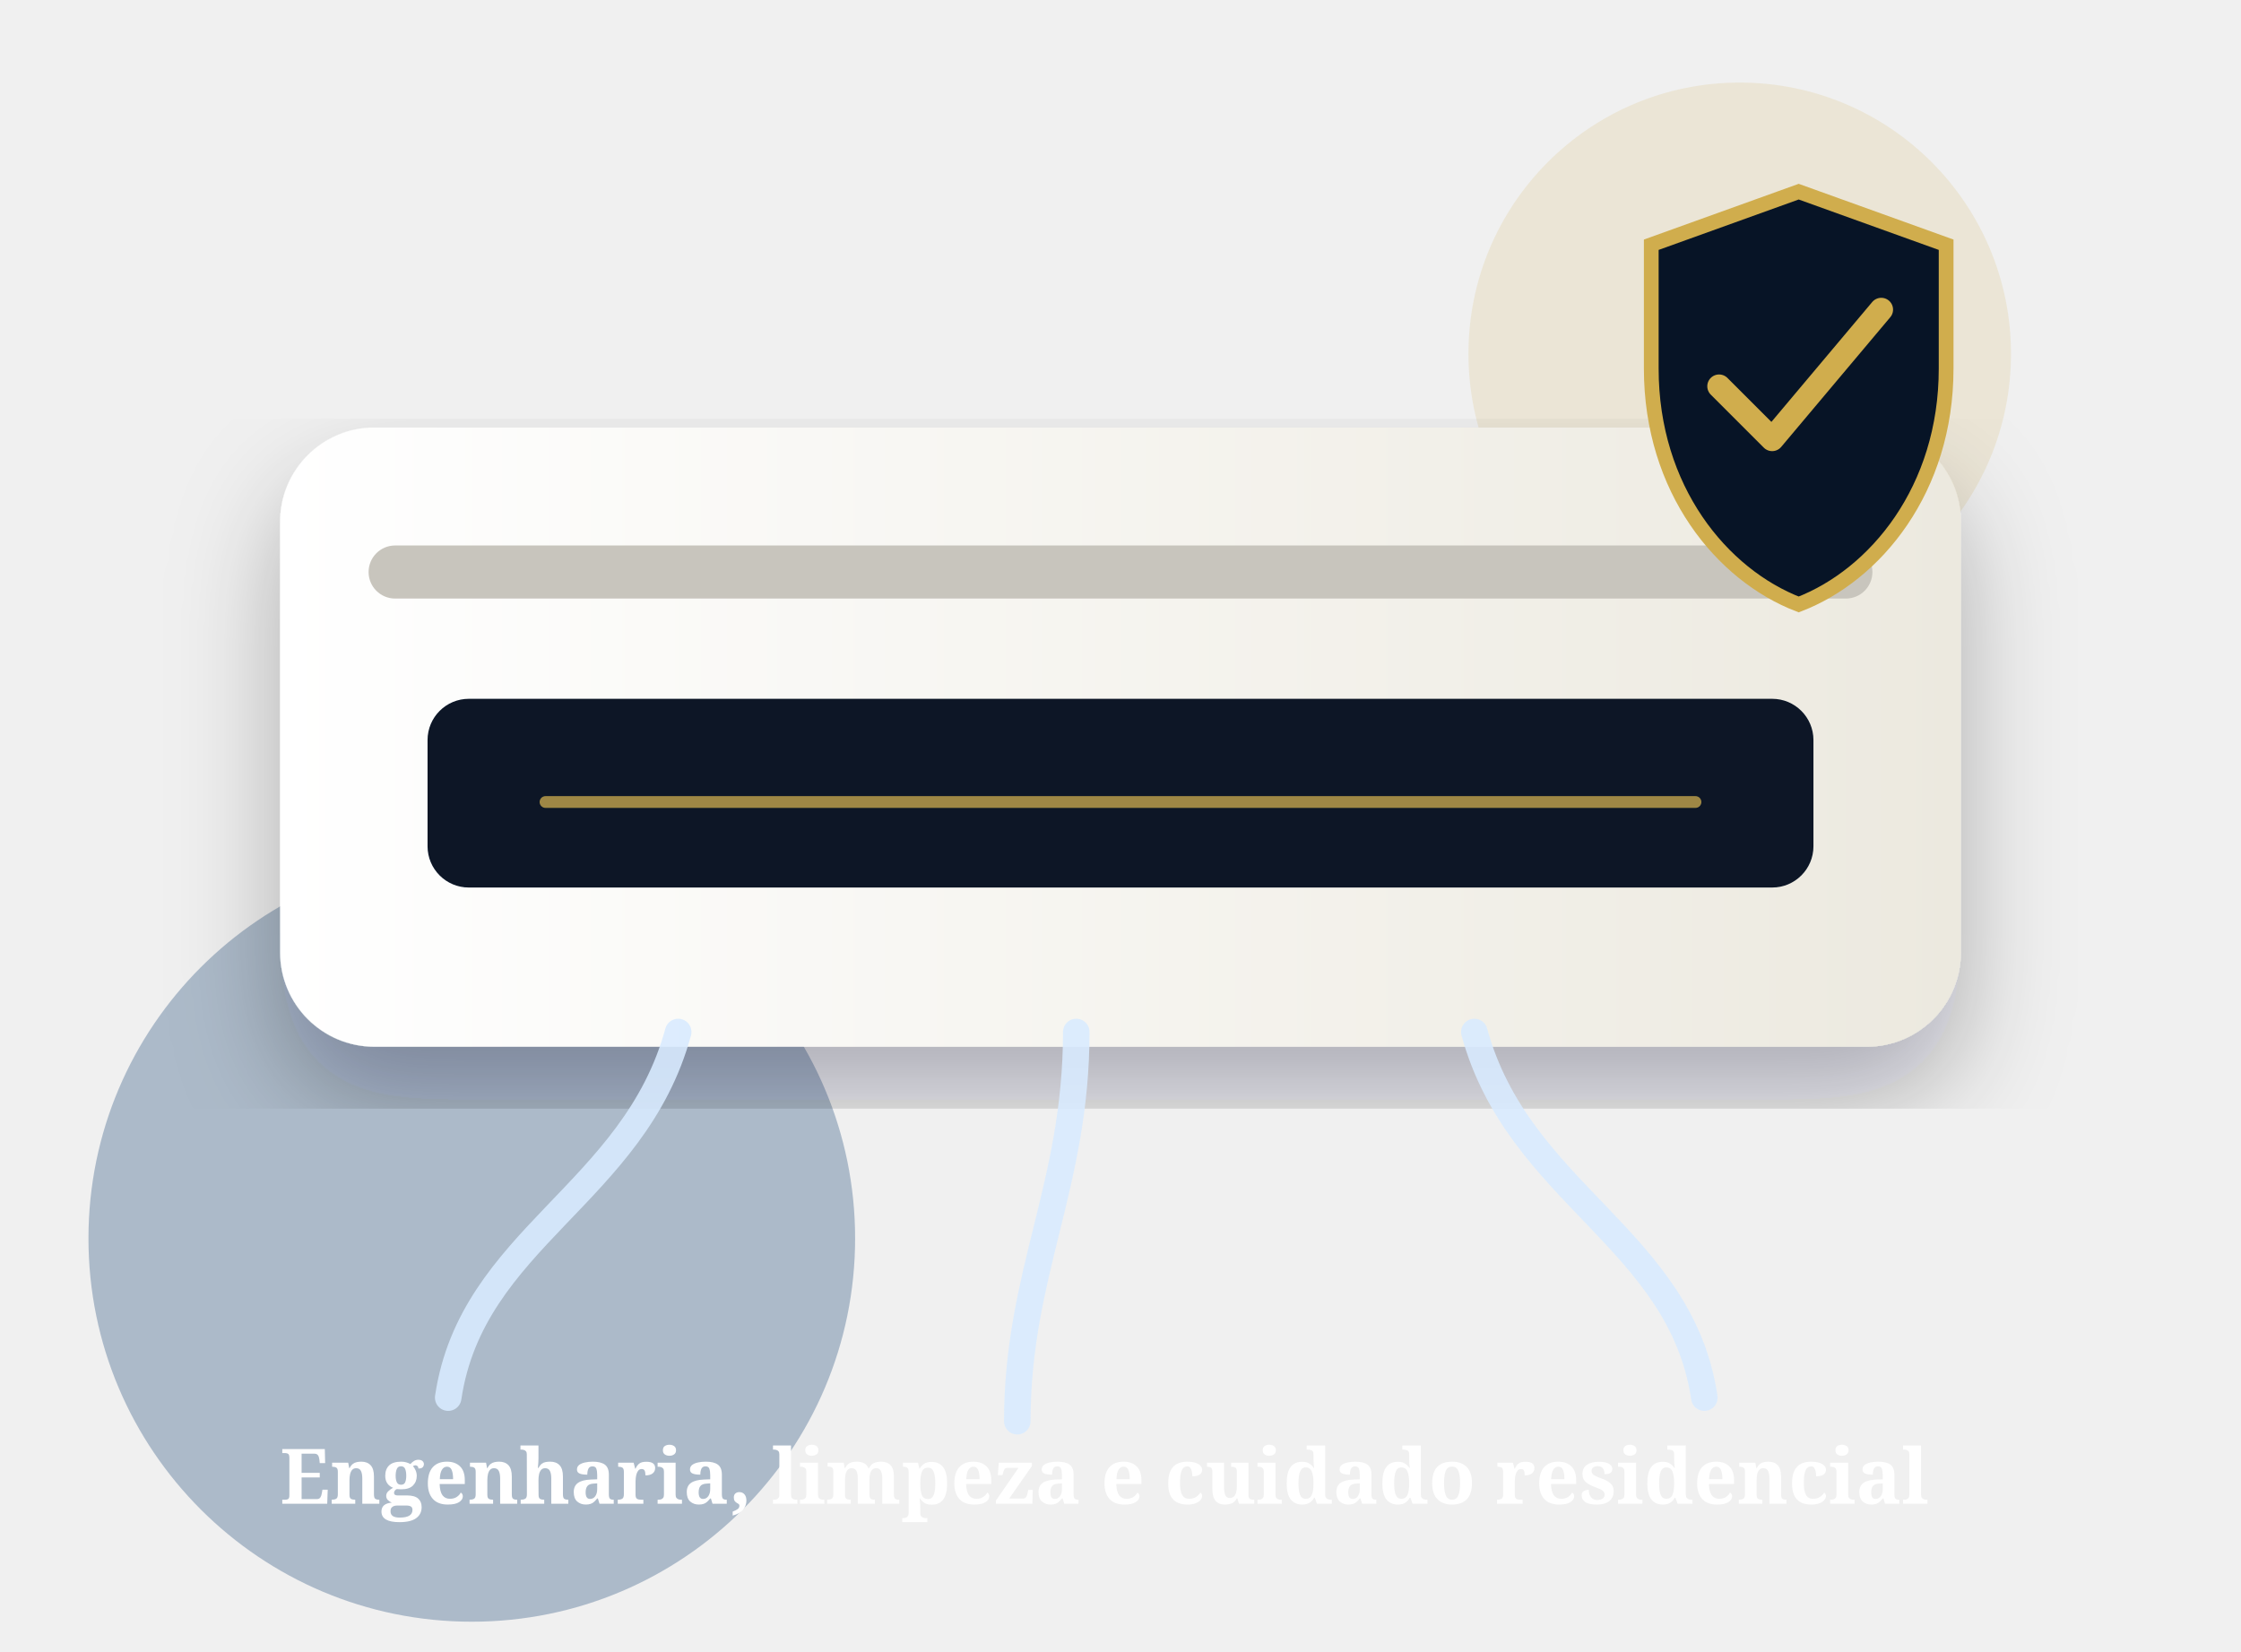
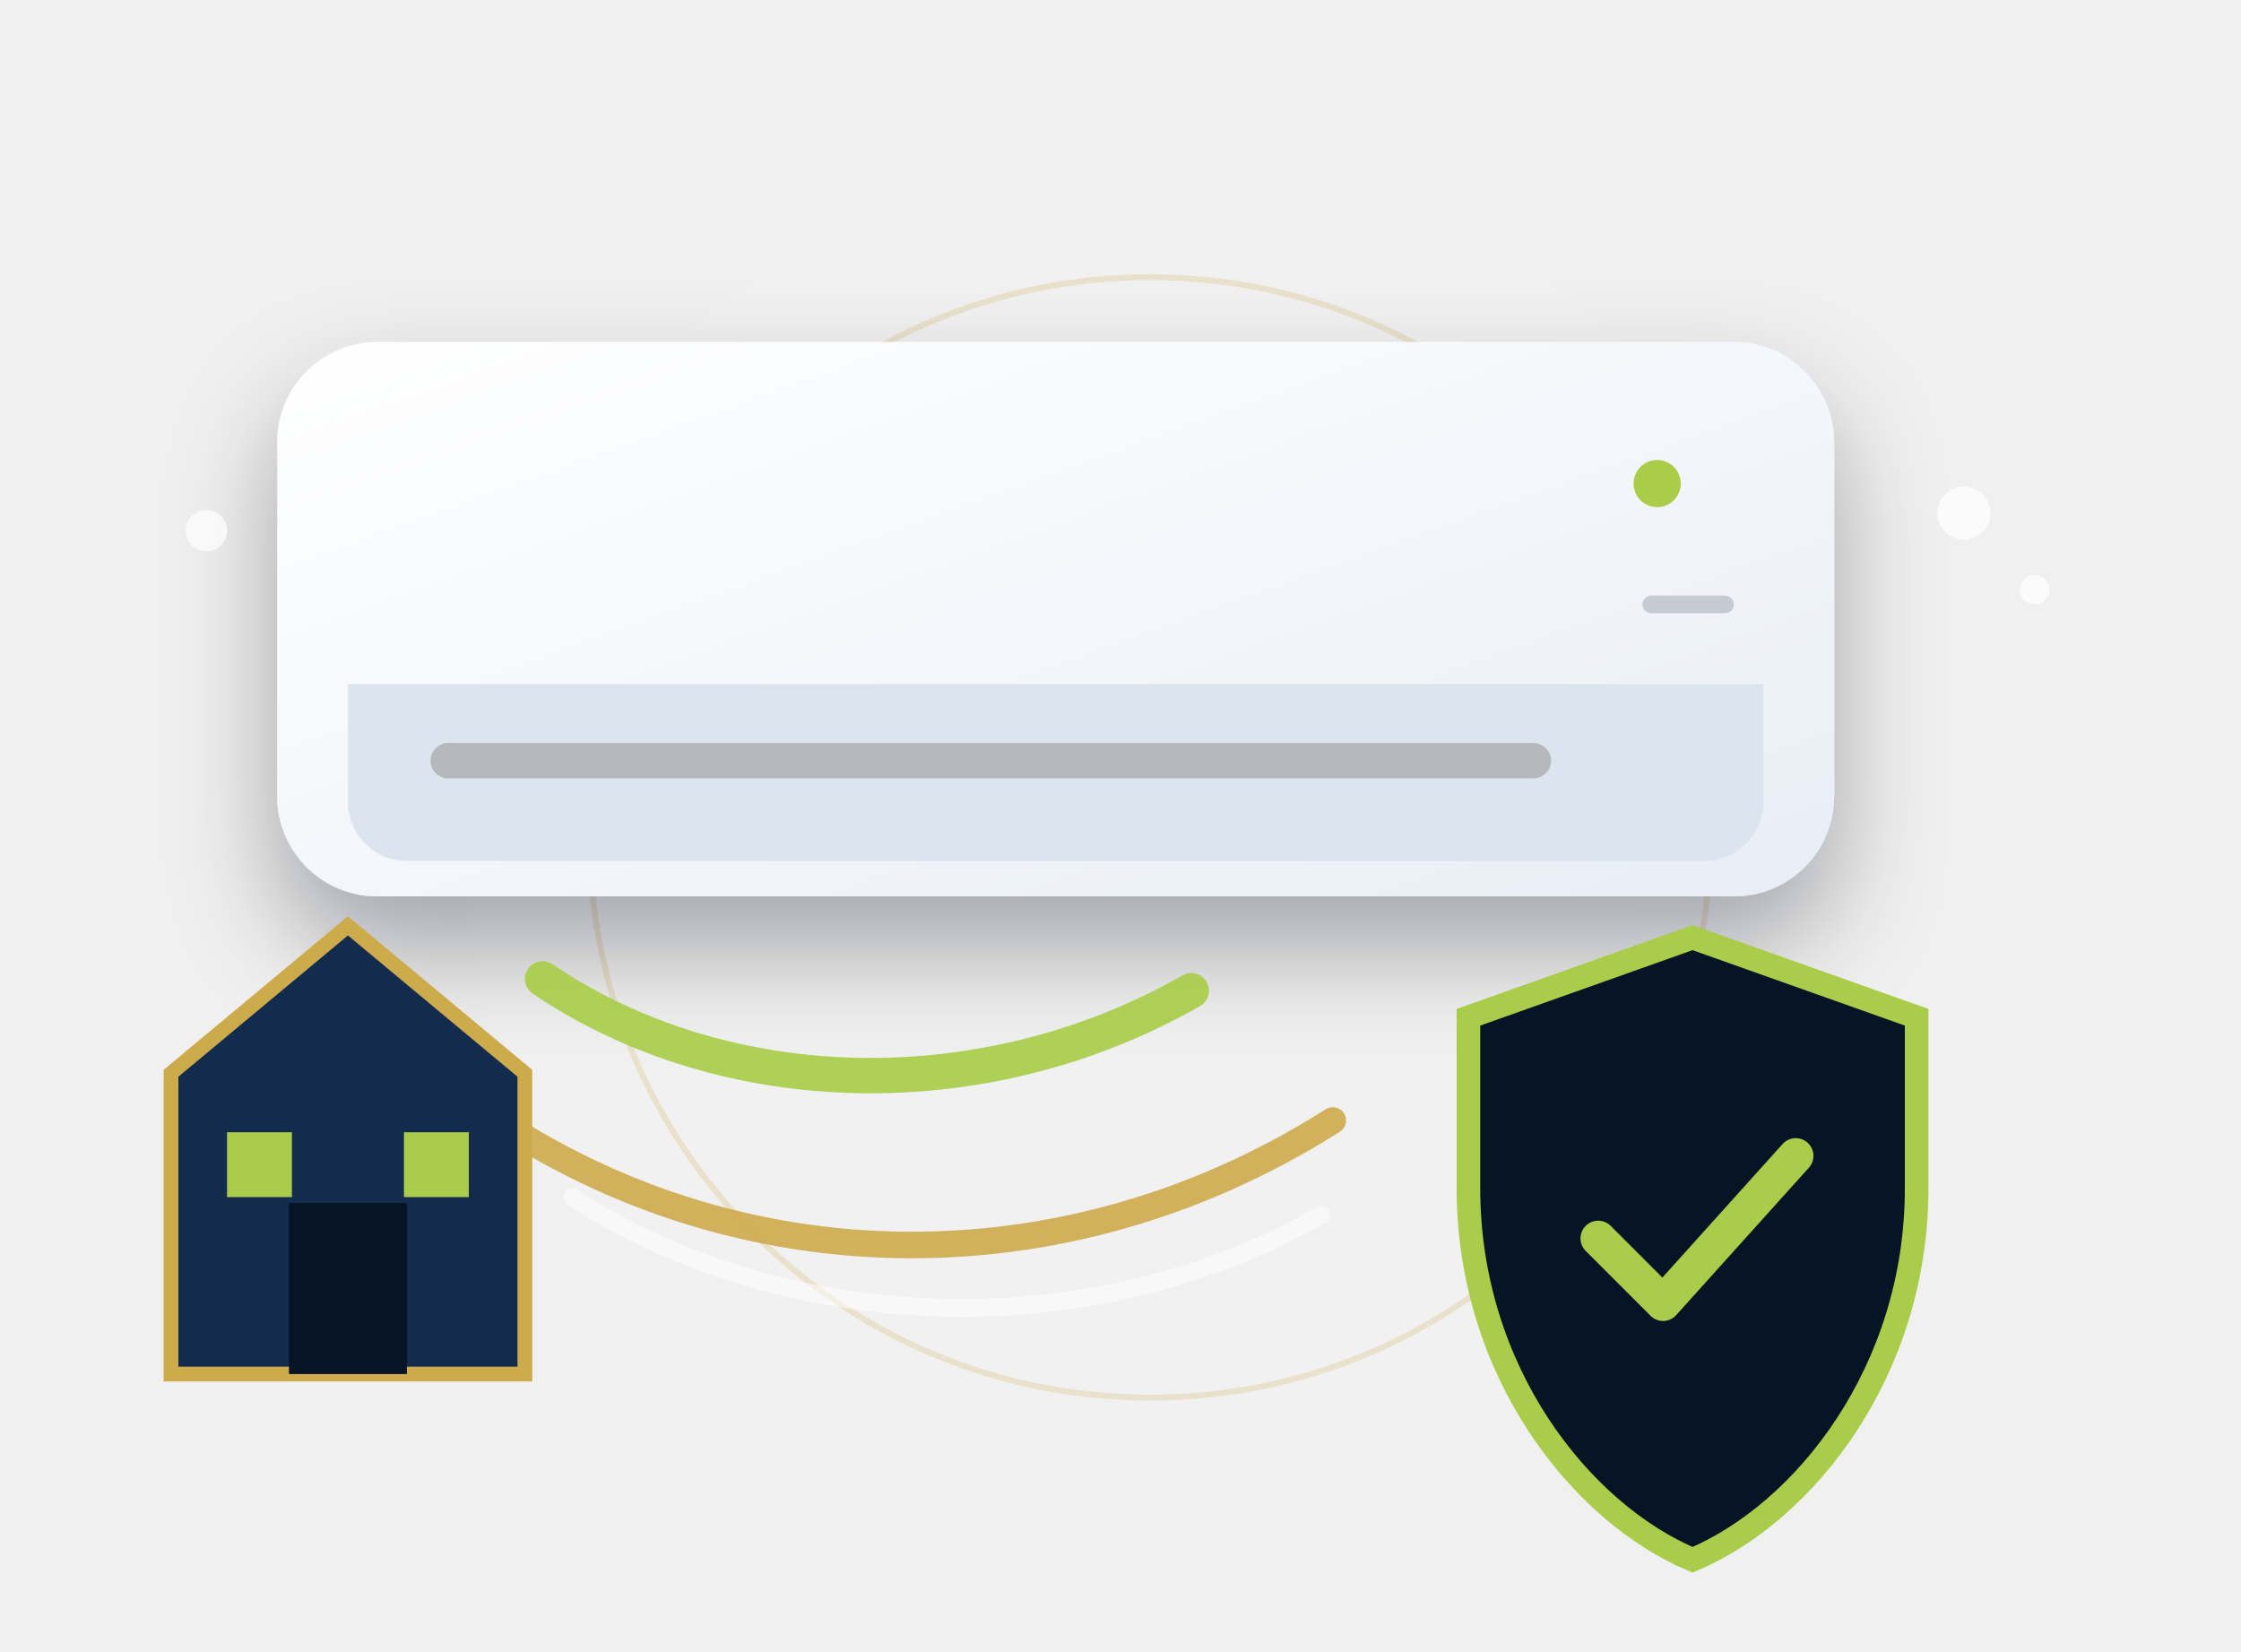
<svg xmlns="http://www.w3.org/2000/svg" viewBox="0 0 760 560" role="img" aria-labelledby="title desc">
  <defs>
-     <linearGradient id="panel" x1="0" x2="1">
-       <stop stop-color="#fff" />
-       <stop offset="1" stop-color="#ece9df" />
+     <linearGradient id="panel" x1="0" x2="1" y1="0" y2="1">
+       <stop offset="0" stop-color="#ffffff" />
+       <stop offset="1" stop-color="#e8eef6" />
    </linearGradient>
-     <filter id="shadow">
-       <feDropShadow dx="0" dy="18" stdDeviation="18" flood-color="#020814" flood-opacity=".28" />
+     <linearGradient id="green" x1="0" x2="1">
+       <stop offset="0" stop-color="#a9cd4a" />
+       <stop offset="1" stop-color="#7da624" />
+     </linearGradient>
+     <filter id="shadow" x="-30%" y="-30%" width="160%" height="180%">
+       <feDropShadow dx="0" dy="18" stdDeviation="18" flood-color="#000814" flood-opacity=".32" />
    </filter>
  </defs>
-   <circle cx="590" cy="120" r="92" fill="#d0ad4d" opacity=".16" />
-   <circle cx="160" cy="420" r="130" fill="#2a527f" opacity=".34" />
+   <circle cx="390" cy="284" r="232" fill="#ffffff" opacity=".04" />
+   <circle cx="390" cy="284" r="190" fill="none" stroke="#cdaa4b" stroke-opacity=".22" stroke-width="2" />
  <g filter="url(#shadow)">
-     <rect x="95" y="145" width="570" height="210" rx="32" fill="url(#panel)" />
-     <rect x="125" y="185" width="510" height="18" rx="9" fill="#c8c5bd" />
-     <rect x="145" y="237" width="470" height="64" rx="14" fill="#071426" />
-     <path d="M185 272h390" stroke="#d0ad4d" stroke-width="4" stroke-linecap="round" opacity=".75" />
-     <circle cx="605" cy="175" r="7" fill="#d0ad4d" />
+     <rect x="94" y="116" width="528" height="188" rx="34" fill="url(#panel)" />
+     <path d="M118 232h480v40a20 20 0 0 1-20 20H138a20 20 0 0 1-20-20Z" fill="#dce5ee" />
+     <rect x="146" y="252" width="380" height="12" rx="6" fill="#8a898a" opacity=".48" />
+     <circle cx="562" cy="164" r="8" fill="#a9cd4a" />
+     <path d="M560 205h25" stroke="#071426" stroke-width="6" stroke-linecap="round" opacity=".18" />
  </g>
-   <g fill="none" stroke="#d8ebff" stroke-width="9" stroke-linecap="round" opacity=".88">
-     <path d="M230 350c-15 55-70 70-78 124" />
-     <path d="M365 350c0 52-20 82-20 132" />
-     <path d="M500 350c15 55 70 70 78 124" />
+   <g fill="none" stroke-linecap="round">
+     <path d="M184 332c62 42 150 44 220 4" stroke="#a9cd4a" stroke-width="12" opacity=".92" />
+     <path d="M152 368c86 67 204 73 300 12" stroke="#cdaa4b" stroke-width="9" opacity=".9" />
+     <path d="M194 406c74 48 178 50 254 6" stroke="#ffffff" stroke-opacity=".5" stroke-width="6" />
  </g>
-   <g transform="translate(540 55)">
-     <path d="M70 10 20 28v42c0 41 24 70 50 80 26-10 50-39 50-80V28L70 10Z" fill="#071426" stroke="#d0ad4d" stroke-width="5" />
-     <path d="m43 76 18 18 37-44" fill="none" stroke="#d0ad4d" stroke-width="8" stroke-linecap="round" stroke-linejoin="round" />
+   <g transform="translate(478 318)">
+     <path d="M96 0 172 27v58c0 62-38 110-76 126-38-16-76-64-76-126V27Z" fill="#071426" stroke="#a9cd4a" stroke-width="8" />
+     <path d="m64 102 22 22 45-50" fill="none" stroke="#a9cd4a" stroke-width="12" stroke-linecap="round" stroke-linejoin="round" />
  </g>
-   <text x="95" y="510" fill="#fff" font-family="Georgia,serif" font-size="26" font-weight="700">Engenharia, limpeza e cuidado residencial</text>
+   <g transform="translate(50 302)">
+     <path d="M68 12 8 62v102h120V62Z" fill="#132b4d" stroke="#cdaa4b" stroke-width="5" />
+     <path d="M48 164v-58h40v58" fill="#071426" />
+     <path d="M27 82h22v22H27Zm60 0h22v22H87Z" fill="#a9cd4a" />
+   </g>
+   <g fill="#ffffff" opacity=".72">
+     <circle cx="666" cy="174" r="9" />
+     <circle cx="690" cy="200" r="5" />
+     <circle cx="70" cy="180" r="7" />
+   </g>
</svg>
